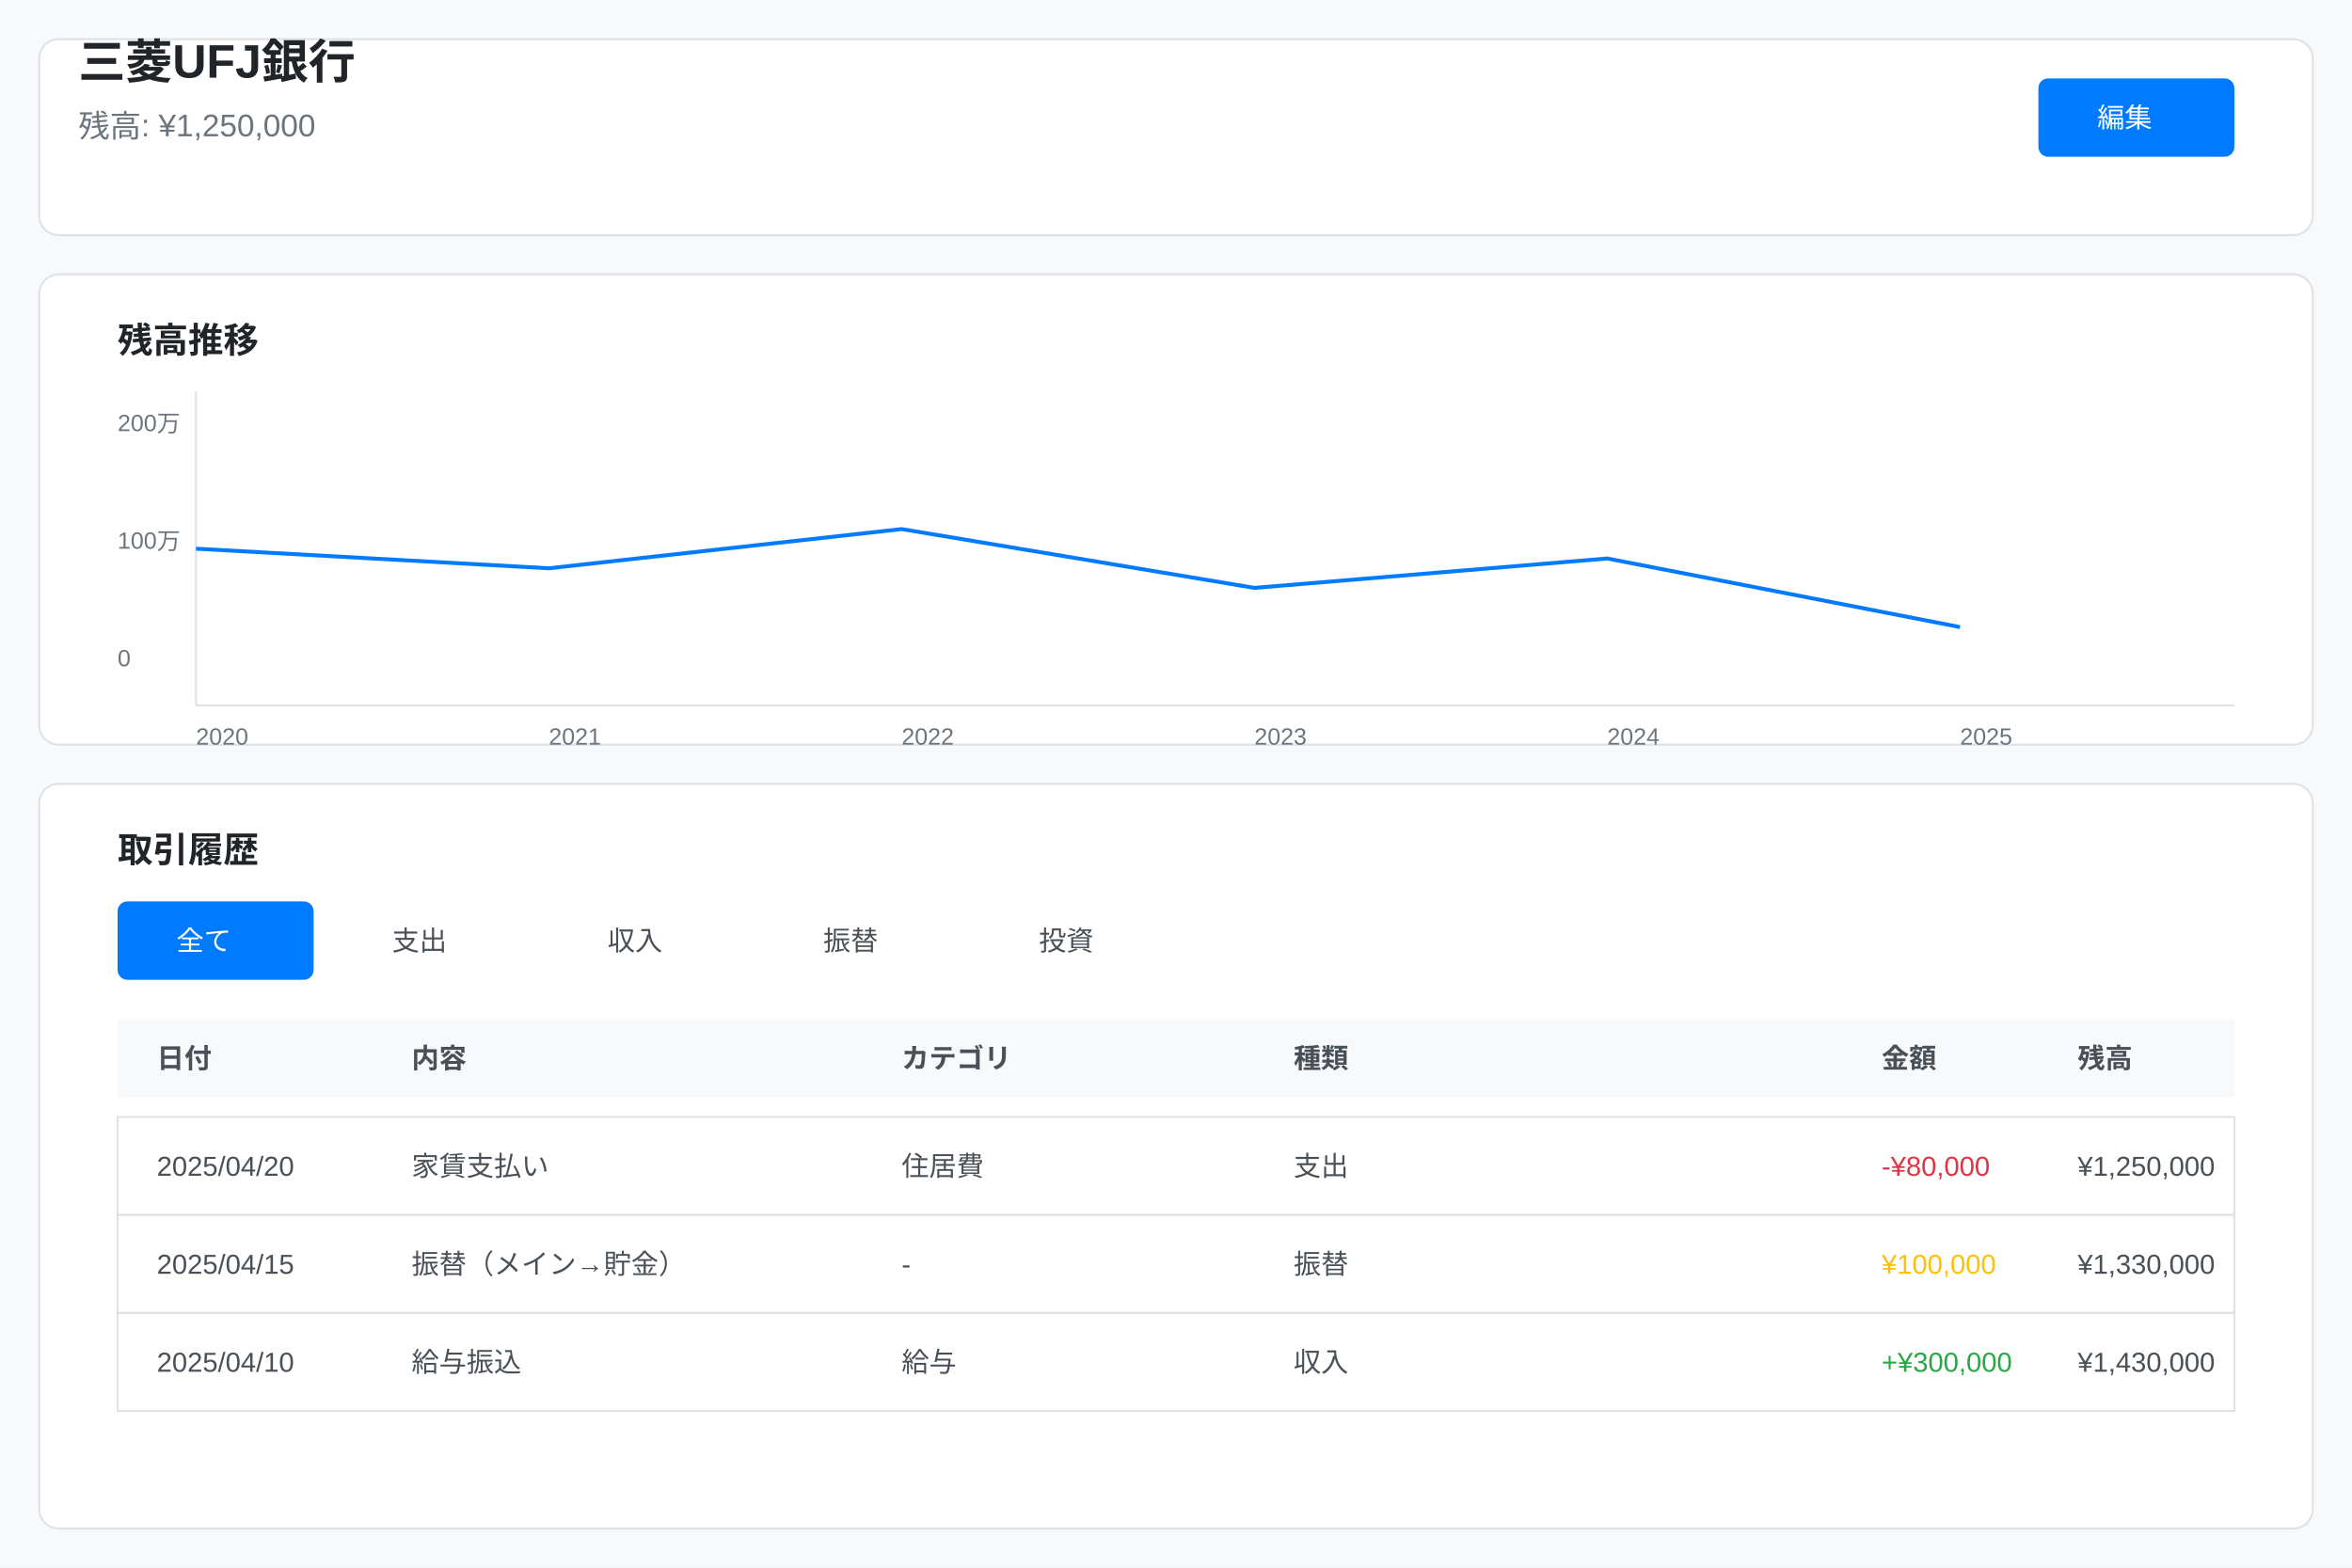
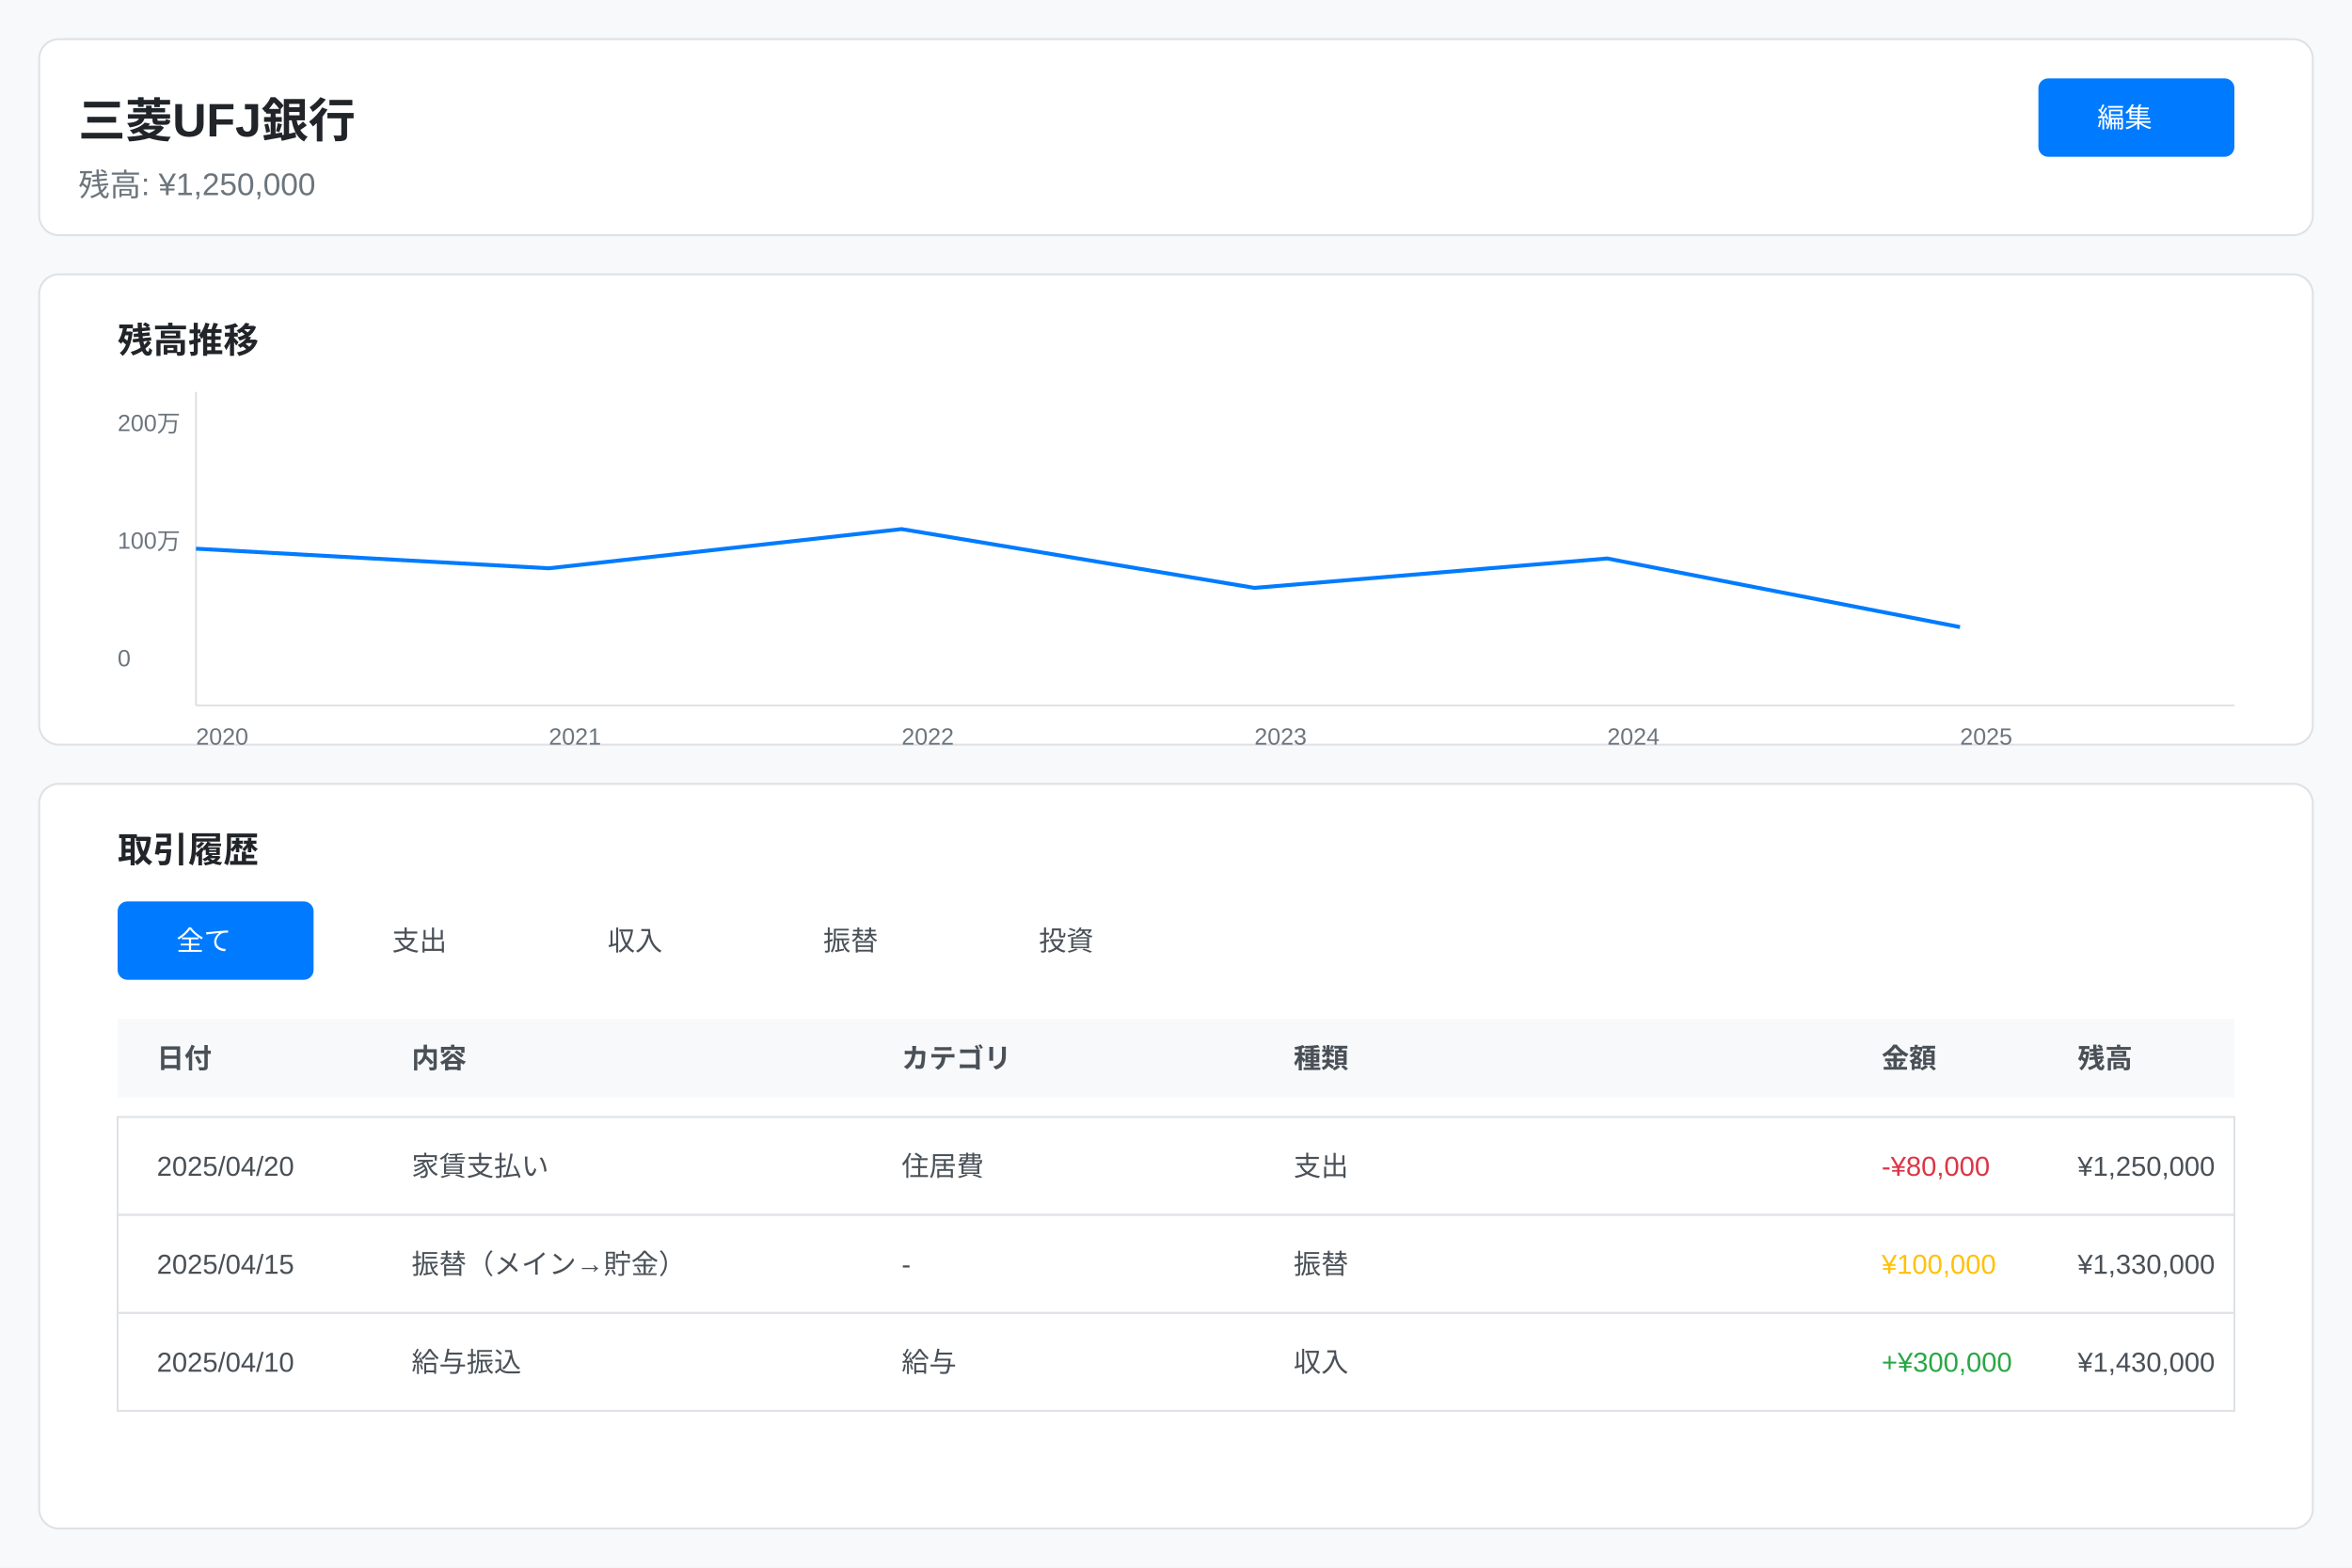
<svg xmlns="http://www.w3.org/2000/svg" width="1200" height="800" viewBox="0 0 1200 800">
  <rect width="1200" height="800" fill="#f8f9fa" />
  <rect x="20" y="20" width="1160" height="100" rx="10" fill="#ffffff" stroke="#dee2e6" />
  <g transform="translate(40, 40)">
-     <text x="0" y="0" font-family="Arial" font-size="24" font-weight="bold" fill="#212529">三菱UFJ銀行</text>
-     <text x="0" y="30" font-family="Arial" font-size="16" fill="#6c757d">残高: ¥1,250,000</text>
+     <text x="0" y="30" font-family="Arial" font-size="24" font-weight="bold" fill="#212529">三菱UFJ銀行</text>
+     <text x="0" y="60" font-family="Arial" font-size="16" fill="#6c757d">残高: ¥1,250,000</text>
    <rect x="1000" y="0" width="100" height="40" rx="5" fill="#007bff" />
    <text x="1030" y="25" font-family="Arial" font-size="14" fill="#ffffff">編集</text>
  </g>
  <g transform="translate(20, 140)">
    <rect width="1160" height="240" rx="10" fill="#ffffff" stroke="#dee2e6" />
    <text x="40" y="40" font-family="Arial" font-size="18" font-weight="bold" fill="#212529">残高推移</text>
    <g transform="translate(40, 60)">
      <line x1="40" y1="0" x2="40" y2="160" stroke="#dee2e6" />
      <text x="0" y="20" font-family="Arial" font-size="12" fill="#6c757d">200万</text>
      <text x="0" y="80" font-family="Arial" font-size="12" fill="#6c757d">100万</text>
      <text x="0" y="140" font-family="Arial" font-size="12" fill="#6c757d">0</text>
      <line x1="40" y1="160" x2="1080" y2="160" stroke="#dee2e6" />
      <path d="M40,80 L220,90 L400,70 L580,100 L760,85 L940,120" fill="none" stroke="#007bff" stroke-width="2" />
      <text x="40" y="180" font-family="Arial" font-size="12" fill="#6c757d">2020</text>
      <text x="220" y="180" font-family="Arial" font-size="12" fill="#6c757d">2021</text>
      <text x="400" y="180" font-family="Arial" font-size="12" fill="#6c757d">2022</text>
      <text x="580" y="180" font-family="Arial" font-size="12" fill="#6c757d">2023</text>
      <text x="760" y="180" font-family="Arial" font-size="12" fill="#6c757d">2024</text>
      <text x="940" y="180" font-family="Arial" font-size="12" fill="#6c757d">2025</text>
    </g>
  </g>
  <g transform="translate(20, 400)">
    <rect width="1160" height="380" rx="10" fill="#ffffff" stroke="#dee2e6" />
    <text x="40" y="40" font-family="Arial" font-size="18" font-weight="bold" fill="#212529">取引履歴</text>
    <g transform="translate(40, 60)">
      <rect width="100" height="40" rx="5" fill="#007bff" />
      <text x="30" y="25" font-family="Arial" font-size="14" fill="#ffffff">全て</text>
      <rect x="110" width="100" height="40" rx="5" fill="#ffffff" />
      <text x="140" y="25" font-family="Arial" font-size="14" fill="#495057">支出</text>
      <rect x="220" width="100" height="40" rx="5" fill="#ffffff" />
      <text x="250" y="25" font-family="Arial" font-size="14" fill="#495057">収入</text>
      <rect x="330" width="100" height="40" rx="5" fill="#ffffff" />
      <text x="360" y="25" font-family="Arial" font-size="14" fill="#495057">振替</text>
      <rect x="440" width="100" height="40" rx="5" fill="#ffffff" />
      <text x="470" y="25" font-family="Arial" font-size="14" fill="#495057">投資</text>
    </g>
    <g transform="translate(40, 120)">
      <rect width="1080" height="40" fill="#f8f9fa" />
      <text x="20" y="25" font-family="Arial" font-size="14" font-weight="bold" fill="#495057">日付</text>
      <text x="150" y="25" font-family="Arial" font-size="14" font-weight="bold" fill="#495057">内容</text>
      <text x="400" y="25" font-family="Arial" font-size="14" font-weight="bold" fill="#495057">カテゴリ</text>
      <text x="600" y="25" font-family="Arial" font-size="14" font-weight="bold" fill="#495057">種類</text>
      <text x="900" y="25" font-family="Arial" font-size="14" font-weight="bold" fill="#495057">金額</text>
      <text x="1000" y="25" font-family="Arial" font-size="14" font-weight="bold" fill="#495057">残高</text>
      <g transform="translate(0, 50)">
        <rect width="1080" height="50" fill="#ffffff" stroke="#dee2e6" />
        <text x="20" y="30" font-family="Arial" font-size="14" fill="#495057">2025/04/20</text>
        <text x="150" y="30" font-family="Arial" font-size="14" fill="#495057">家賃支払い</text>
        <text x="400" y="30" font-family="Arial" font-size="14" fill="#495057">住居費</text>
        <text x="600" y="30" font-family="Arial" font-size="14" fill="#495057">支出</text>
        <text x="900" y="30" font-family="Arial" font-size="14" fill="#dc3545">-¥80,000</text>
        <text x="1000" y="30" font-family="Arial" font-size="14" fill="#495057">¥1,250,000</text>
      </g>
      <g transform="translate(0, 100)">
        <rect width="1080" height="50" fill="#ffffff" stroke="#dee2e6" />
        <text x="20" y="30" font-family="Arial" font-size="14" fill="#495057">2025/04/15</text>
        <text x="150" y="30" font-family="Arial" font-size="14" fill="#495057">振替（メイン→貯金）</text>
        <text x="400" y="30" font-family="Arial" font-size="14" fill="#495057">-</text>
        <text x="600" y="30" font-family="Arial" font-size="14" fill="#495057">振替</text>
        <text x="900" y="30" font-family="Arial" font-size="14" fill="#ffc107">¥100,000</text>
        <text x="1000" y="30" font-family="Arial" font-size="14" fill="#495057">¥1,330,000</text>
      </g>
      <g transform="translate(0, 150)">
        <rect width="1080" height="50" fill="#ffffff" stroke="#dee2e6" />
        <text x="20" y="30" font-family="Arial" font-size="14" fill="#495057">2025/04/10</text>
        <text x="150" y="30" font-family="Arial" font-size="14" fill="#495057">給与振込</text>
        <text x="400" y="30" font-family="Arial" font-size="14" fill="#495057">給与</text>
        <text x="600" y="30" font-family="Arial" font-size="14" fill="#495057">収入</text>
        <text x="900" y="30" font-family="Arial" font-size="14" fill="#28a745">+¥300,000</text>
        <text x="1000" y="30" font-family="Arial" font-size="14" fill="#495057">¥1,430,000</text>
      </g>
    </g>
  </g>
</svg>
